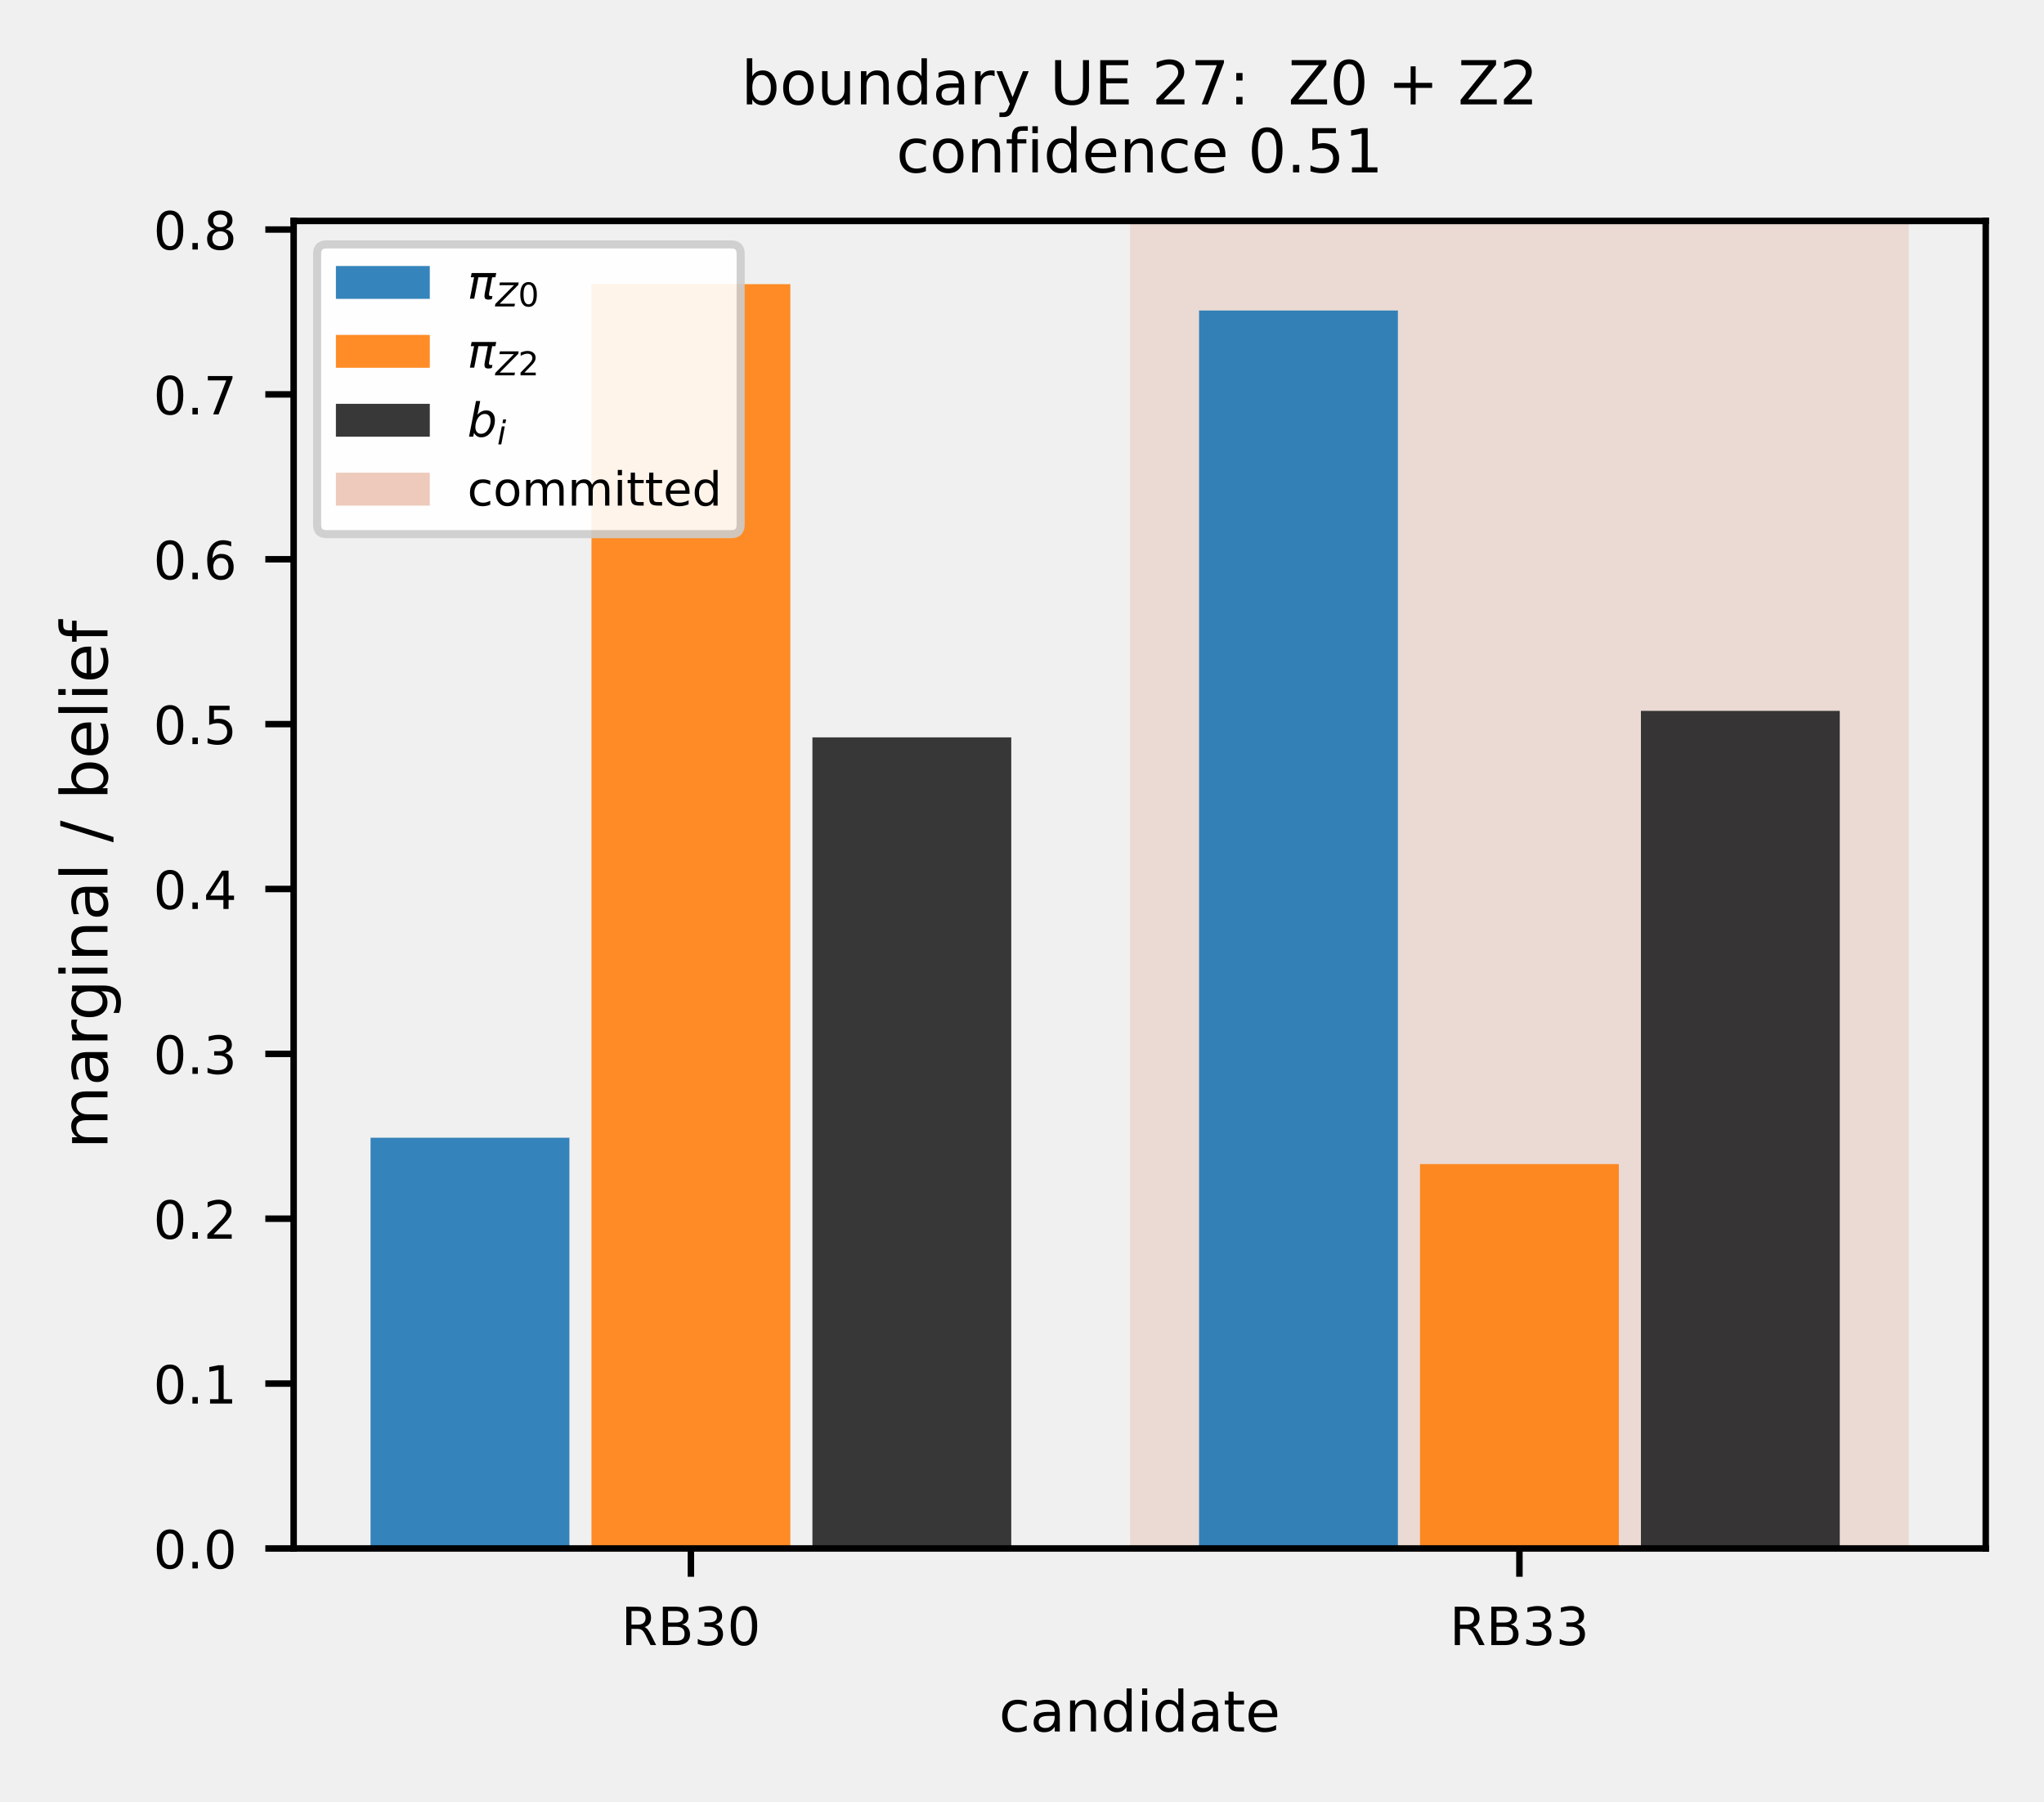
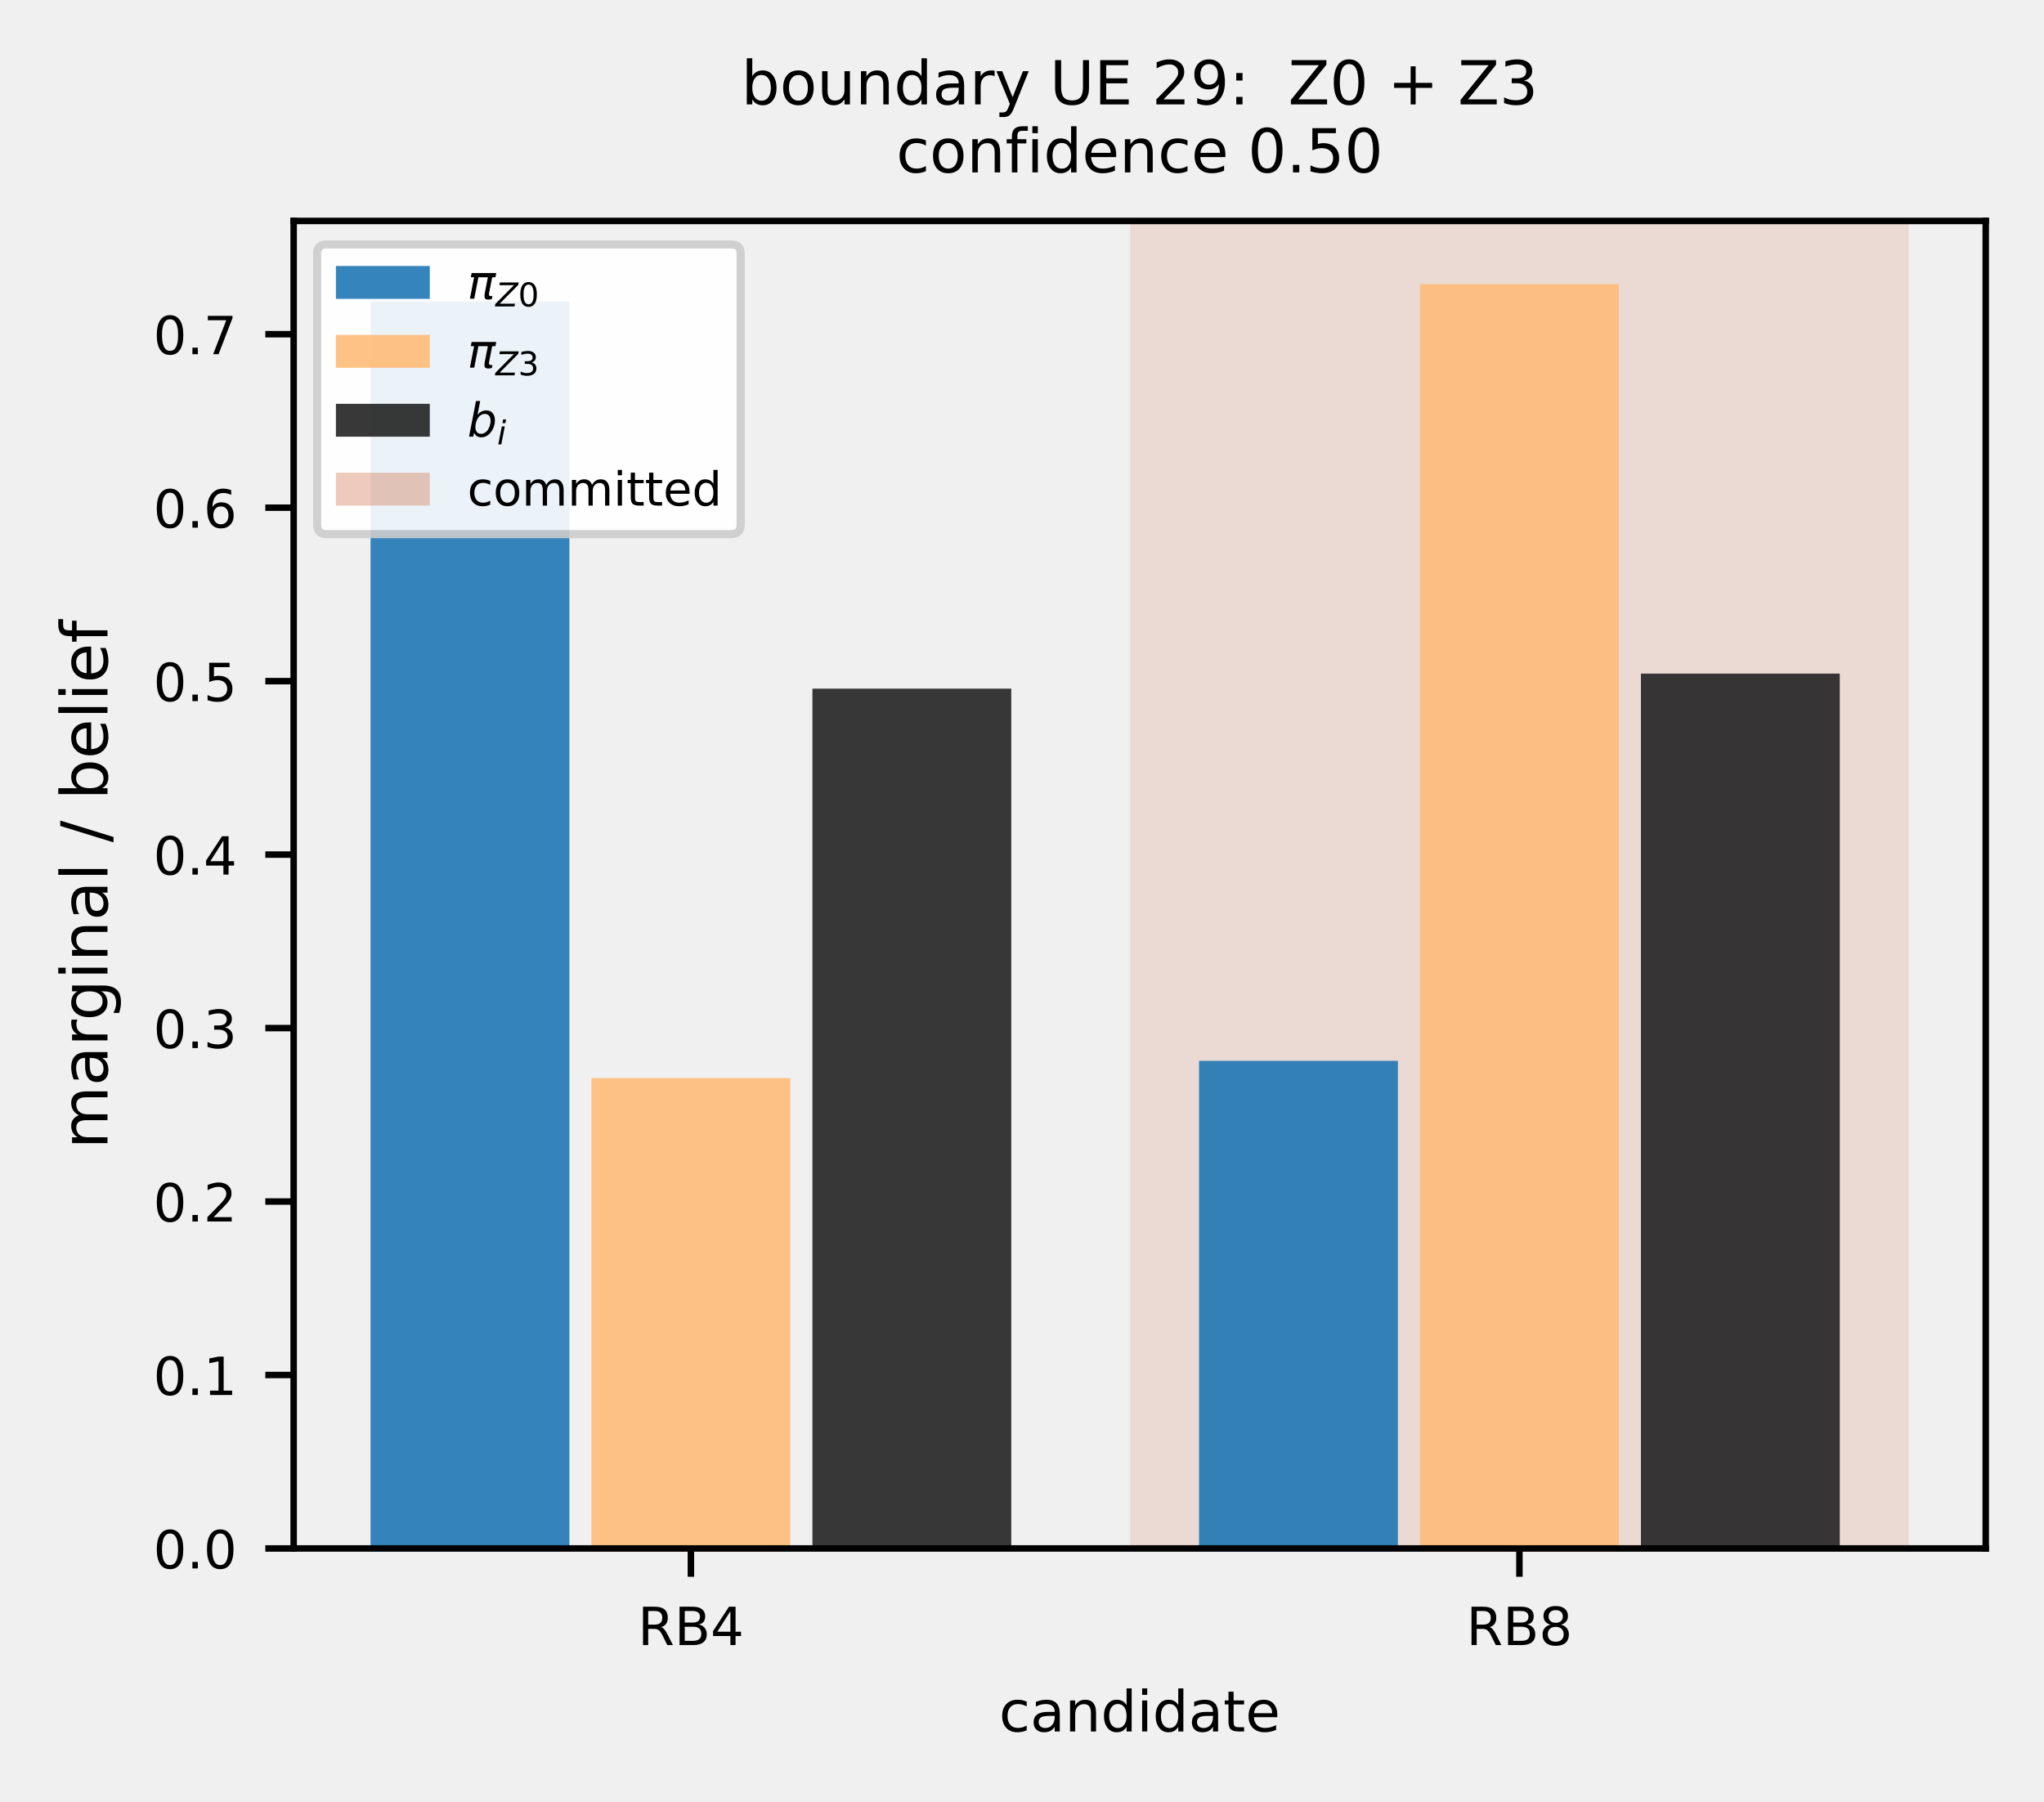
<svg xmlns="http://www.w3.org/2000/svg" xmlns:xlink="http://www.w3.org/1999/xlink" width="252.53pt" height="222.571pt" viewBox="0 0 252.53 222.571" version="1.1">
  <defs>
    <style type="text/css">*{stroke-linejoin: round; stroke-linecap: butt}</style>
  </defs>
  <g id="figure_1">
    <g id="patch_1">
      <path d="M 0 222.571  L 252.53 222.571  L 252.53 0  L 0 0  L 0 222.571  z " style="fill: none" />
    </g>
    <g id="axes_1">
      <g id="patch_2">
        <path d="M 36.28 191.305  L 245.33 191.305  L 245.33 27.297  L 36.28 27.297  L 36.28 191.305  z " style="fill: none" />
      </g>
      <g id="patch_3">
-         <path d="M 139.61 191.305  L 235.827 191.305  L 235.827 27.297  L 139.61 27.297  z " clip-path="url(#p1775b3fb0f)" style="fill: #c1440e; opacity: 0.13" />
+         <path d="M 139.61 191.305  L 235.827 191.305  L 235.827 27.297  L 139.61 27.297  z " clip-path="url(#pde620fd69d)" style="fill: #c1440e; opacity: 0.13" />
      </g>
      <g id="patch_4">
-         <path d="M 45.782 191.305  L 70.348 191.305  L 70.348 140.562  L 45.782 140.562  z " clip-path="url(#p1775b3fb0f)" style="fill: #1f77b4; opacity: 0.9" />
+         <path d="M 45.782 191.305  L 70.348 191.305  L 70.348 37.239  L 45.782 37.239  z " clip-path="url(#pde620fd69d)" style="fill: #1f77b4; opacity: 0.9" />
      </g>
      <g id="patch_5">
-         <path d="M 148.14 191.305  L 172.706 191.305  L 172.706 38.364  L 148.14 38.364  z " clip-path="url(#p1775b3fb0f)" style="fill: #1f77b4; opacity: 0.9" />
+         <path d="M 148.14 191.305  L 172.706 191.305  L 172.706 131.065  L 148.14 131.065  z " clip-path="url(#pde620fd69d)" style="fill: #1f77b4; opacity: 0.9" />
      </g>
      <g id="patch_6">
-         <path d="M 73.077 191.305  L 97.643 191.305  L 97.643 35.107  L 73.077 35.107  z " clip-path="url(#p1775b3fb0f)" style="fill: #ff7f0e; opacity: 0.9" />
+         <path d="M 73.077 191.305  L 97.643 191.305  L 97.643 133.197  L 73.077 133.197  z " clip-path="url(#pde620fd69d)" style="fill: #ffbb78; opacity: 0.9" />
      </g>
      <g id="patch_7">
-         <path d="M 175.436 191.305  L 200.002 191.305  L 200.002 143.82  L 175.436 143.82  z " clip-path="url(#p1775b3fb0f)" style="fill: #ff7f0e; opacity: 0.9" />
+         <path d="M 175.436 191.305  L 200.002 191.305  L 200.002 35.107  L 175.436 35.107  z " clip-path="url(#pde620fd69d)" style="fill: #ffbb78; opacity: 0.9" />
      </g>
      <g id="patch_8">
-         <path d="M 100.373 191.305  L 124.939 191.305  L 124.939 91.1  L 100.373 91.1  z " clip-path="url(#p1775b3fb0f)" style="fill: #222222; opacity: 0.9" />
+         <path d="M 100.373 191.305  L 124.939 191.305  L 124.939 85.08  L 100.373 85.08  z " clip-path="url(#pde620fd69d)" style="fill: #222222; opacity: 0.9" />
      </g>
      <g id="patch_9">
-         <path d="M 202.731 191.305  L 227.297 191.305  L 227.297 87.826  L 202.731 87.826  z " clip-path="url(#p1775b3fb0f)" style="fill: #222222; opacity: 0.9" />
+         <path d="M 202.731 191.305  L 227.297 191.305  L 227.297 83.224  L 202.731 83.224  z " clip-path="url(#pde620fd69d)" style="fill: #222222; opacity: 0.9" />
      </g>
      <g id="matplotlib.axis_1">
        <g id="xtick_1">
          <g id="line2d_1">
            <defs>
-               <path id="m982b73dece" d="M 0 0  L 0 3.5  " style="stroke: #000000; stroke-width: 0.8" />
-             </defs>
-             <g>
-               <use xlink:href="#m982b73dece" x="85.36" y="191.305" style="stroke: #000000; stroke-width: 0.8" />
+               <path id="mf6f7bc4568" d="M 0 0  L 0 3.5  " style="stroke: #000000; stroke-width: 0.8" />
+             </defs>
+             <g>
+               <use xlink:href="#mf6f7bc4568" x="85.36" y="191.305" style="stroke: #000000; stroke-width: 0.8" />
            </g>
          </g>
          <g id="text_1">
-             <g transform="translate(76.73672 203.2442) scale(0.065 -0.065)">
+             <g transform="translate(78.80453 203.2442) scale(0.065 -0.065)">
              <defs>
                <path id="DejaVuSans-52" d="M 2841 2188  Q 3044 2119 3236 1894  Q 3428 1669 3622 1275  L 4263 0  L 3584 0  L 2988 1197  Q 2756 1666 2539 1819  Q 2322 1972 1947 1972  L 1259 1972  L 1259 0  L 628 0  L 628 4666  L 2053 4666  Q 2853 4666 3247 4331  Q 3641 3997 3641 3322  Q 3641 2881 3436 2590  Q 3231 2300 2841 2188  z M 1259 4147  L 1259 2491  L 2053 2491  Q 2509 2491 2742 2702  Q 2975 2913 2975 3322  Q 2975 3731 2742 3939  Q 2509 4147 2053 4147  L 1259 4147  z " transform="scale(0.015625)" />
                <path id="DejaVuSans-42" d="M 1259 2228  L 1259 519  L 2272 519  Q 2781 519 3026 730  Q 3272 941 3272 1375  Q 3272 1813 3026 2020  Q 2781 2228 2272 2228  L 1259 2228  z M 1259 4147  L 1259 2741  L 2194 2741  Q 2656 2741 2882 2914  Q 3109 3088 3109 3444  Q 3109 3797 2882 3972  Q 2656 4147 2194 4147  L 1259 4147  z M 628 4666  L 2241 4666  Q 2963 4666 3353 4366  Q 3744 4066 3744 3513  Q 3744 3084 3544 2831  Q 3344 2578 2956 2516  Q 3422 2416 3680 2098  Q 3938 1781 3938 1306  Q 3938 681 3513 340  Q 3088 0 2303 0  L 628 0  L 628 4666  z " transform="scale(0.015625)" />
-                 <path id="DejaVuSans-33" d="M 2597 2516  Q 3050 2419 3304 2112  Q 3559 1806 3559 1356  Q 3559 666 3084 287  Q 2609 -91 1734 -91  Q 1441 -91 1130 -33  Q 819 25 488 141  L 488 750  Q 750 597 1062 519  Q 1375 441 1716 441  Q 2309 441 2620 675  Q 2931 909 2931 1356  Q 2931 1769 2642 2001  Q 2353 2234 1838 2234  L 1294 2234  L 1294 2753  L 1863 2753  Q 2328 2753 2575 2939  Q 2822 3125 2822 3475  Q 2822 3834 2567 4026  Q 2313 4219 1838 4219  Q 1578 4219 1281 4162  Q 984 4106 628 3988  L 628 4550  Q 988 4650 1302 4700  Q 1616 4750 1894 4750  Q 2613 4750 3031 4423  Q 3450 4097 3450 3541  Q 3450 3153 3228 2886  Q 3006 2619 2597 2516  z " transform="scale(0.015625)" />
-                 <path id="DejaVuSans-30" d="M 2034 4250  Q 1547 4250 1301 3770  Q 1056 3291 1056 2328  Q 1056 1369 1301 889  Q 1547 409 2034 409  Q 2525 409 2770 889  Q 3016 1369 3016 2328  Q 3016 3291 2770 3770  Q 2525 4250 2034 4250  z M 2034 4750  Q 2819 4750 3233 4129  Q 3647 3509 3647 2328  Q 3647 1150 3233 529  Q 2819 -91 2034 -91  Q 1250 -91 836 529  Q 422 1150 422 2328  Q 422 3509 836 4129  Q 1250 4750 2034 4750  z " transform="scale(0.015625)" />
+                 <path id="DejaVuSans-34" d="M 2419 4116  L 825 1625  L 2419 1625  L 2419 4116  z M 2253 4666  L 3047 4666  L 3047 1625  L 3713 1625  L 3713 1100  L 3047 1100  L 3047 0  L 2419 0  L 2419 1100  L 313 1100  L 313 1709  L 2253 4666  z " transform="scale(0.015625)" />
              </defs>
              <use xlink:href="#DejaVuSans-52" />
              <use xlink:href="#DejaVuSans-42" transform="translate(69.48242 0)" />
-               <use xlink:href="#DejaVuSans-33" transform="translate(138.0859 0)" />
-               <use xlink:href="#DejaVuSans-30" transform="translate(201.709 0)" />
+               <use xlink:href="#DejaVuSans-34" transform="translate(138.0859 0)" />
            </g>
          </g>
        </g>
        <g id="xtick_2">
          <g id="line2d_2">
            <g>
-               <use xlink:href="#m982b73dece" x="187.719" y="191.305" style="stroke: #000000; stroke-width: 0.8" />
+               <use xlink:href="#mf6f7bc4568" x="187.719" y="191.305" style="stroke: #000000; stroke-width: 0.8" />
            </g>
          </g>
          <g id="text_2">
-             <g transform="translate(179.0951 203.2442) scale(0.065 -0.065)">
+             <g transform="translate(181.1629 203.2442) scale(0.065 -0.065)">
+               <defs>
+                 <path id="DejaVuSans-38" d="M 2034 2216  Q 1584 2216 1326 1975  Q 1069 1734 1069 1313  Q 1069 891 1326 650  Q 1584 409 2034 409  Q 2484 409 2743 651  Q 3003 894 3003 1313  Q 3003 1734 2745 1975  Q 2488 2216 2034 2216  z M 1403 2484  Q 997 2584 770 2862  Q 544 3141 544 3541  Q 544 4100 942 4425  Q 1341 4750 2034 4750  Q 2731 4750 3128 4425  Q 3525 4100 3525 3541  Q 3525 3141 3298 2862  Q 3072 2584 2669 2484  Q 3125 2378 3379 2068  Q 3634 1759 3634 1313  Q 3634 634 3220 271  Q 2806 -91 2034 -91  Q 1263 -91 848 271  Q 434 634 434 1313  Q 434 1759 690 2068  Q 947 2378 1403 2484  z M 1172 3481  Q 1172 3119 1398 2916  Q 1625 2713 2034 2713  Q 2441 2713 2670 2916  Q 2900 3119 2900 3481  Q 2900 3844 2670 4047  Q 2441 4250 2034 4250  Q 1625 4250 1398 4047  Q 1172 3844 1172 3481  z " transform="scale(0.015625)" />
+               </defs>
              <use xlink:href="#DejaVuSans-52" />
              <use xlink:href="#DejaVuSans-42" transform="translate(69.48242 0)" />
-               <use xlink:href="#DejaVuSans-33" transform="translate(138.0859 0)" />
-               <use xlink:href="#DejaVuSans-33" transform="translate(201.709 0)" />
+               <use xlink:href="#DejaVuSans-38" transform="translate(138.0859 0)" />
            </g>
          </g>
        </g>
        <g id="text_3">
          <g transform="translate(123.4303 213.9149) scale(0.07 -0.07)">
            <defs>
              <path id="DejaVuSans-63" d="M 3122 3366  L 3122 2828  Q 2878 2963 2633 3030  Q 2388 3097 2138 3097  Q 1578 3097 1268 2742  Q 959 2388 959 1747  Q 959 1106 1268 751  Q 1578 397 2138 397  Q 2388 397 2633 464  Q 2878 531 3122 666  L 3122 134  Q 2881 22 2623 -34  Q 2366 -91 2075 -91  Q 1284 -91 818 406  Q 353 903 353 1747  Q 353 2603 823 3093  Q 1294 3584 2113 3584  Q 2378 3584 2631 3529  Q 2884 3475 3122 3366  z " transform="scale(0.015625)" />
              <path id="DejaVuSans-61" d="M 2194 1759  Q 1497 1759 1228 1600  Q 959 1441 959 1056  Q 959 750 1161 570  Q 1363 391 1709 391  Q 2188 391 2477 730  Q 2766 1069 2766 1631  L 2766 1759  L 2194 1759  z M 3341 1997  L 3341 0  L 2766 0  L 2766 531  Q 2569 213 2275 61  Q 1981 -91 1556 -91  Q 1019 -91 701 211  Q 384 513 384 1019  Q 384 1609 779 1909  Q 1175 2209 1959 2209  L 2766 2209  L 2766 2266  Q 2766 2663 2505 2880  Q 2244 3097 1772 3097  Q 1472 3097 1187 3025  Q 903 2953 641 2809  L 641 3341  Q 956 3463 1253 3523  Q 1550 3584 1831 3584  Q 2591 3584 2966 3190  Q 3341 2797 3341 1997  z " transform="scale(0.015625)" />
              <path id="DejaVuSans-6e" d="M 3513 2113  L 3513 0  L 2938 0  L 2938 2094  Q 2938 2591 2744 2837  Q 2550 3084 2163 3084  Q 1697 3084 1428 2787  Q 1159 2491 1159 1978  L 1159 0  L 581 0  L 581 3500  L 1159 3500  L 1159 2956  Q 1366 3272 1645 3428  Q 1925 3584 2291 3584  Q 2894 3584 3203 3211  Q 3513 2838 3513 2113  z " transform="scale(0.015625)" />
              <path id="DejaVuSans-64" d="M 2906 2969  L 2906 4863  L 3481 4863  L 3481 0  L 2906 0  L 2906 525  Q 2725 213 2448 61  Q 2172 -91 1784 -91  Q 1150 -91 751 415  Q 353 922 353 1747  Q 353 2572 751 3078  Q 1150 3584 1784 3584  Q 2172 3584 2448 3432  Q 2725 3281 2906 2969  z M 947 1747  Q 947 1113 1208 752  Q 1469 391 1925 391  Q 2381 391 2643 752  Q 2906 1113 2906 1747  Q 2906 2381 2643 2742  Q 2381 3103 1925 3103  Q 1469 3103 1208 2742  Q 947 2381 947 1747  z " transform="scale(0.015625)" />
              <path id="DejaVuSans-69" d="M 603 3500  L 1178 3500  L 1178 0  L 603 0  L 603 3500  z M 603 4863  L 1178 4863  L 1178 4134  L 603 4134  L 603 4863  z " transform="scale(0.015625)" />
              <path id="DejaVuSans-74" d="M 1172 4494  L 1172 3500  L 2356 3500  L 2356 3053  L 1172 3053  L 1172 1153  Q 1172 725 1289 603  Q 1406 481 1766 481  L 2356 481  L 2356 0  L 1766 0  Q 1100 0 847 248  Q 594 497 594 1153  L 594 3053  L 172 3053  L 172 3500  L 594 3500  L 594 4494  L 1172 4494  z " transform="scale(0.015625)" />
              <path id="DejaVuSans-65" d="M 3597 1894  L 3597 1613  L 953 1613  Q 991 1019 1311 708  Q 1631 397 2203 397  Q 2534 397 2845 478  Q 3156 559 3463 722  L 3463 178  Q 3153 47 2828 -22  Q 2503 -91 2169 -91  Q 1331 -91 842 396  Q 353 884 353 1716  Q 353 2575 817 3079  Q 1281 3584 2069 3584  Q 2775 3584 3186 3129  Q 3597 2675 3597 1894  z M 3022 2063  Q 3016 2534 2758 2815  Q 2500 3097 2075 3097  Q 1594 3097 1305 2825  Q 1016 2553 972 2059  L 3022 2063  z " transform="scale(0.015625)" />
            </defs>
            <use xlink:href="#DejaVuSans-63" />
            <use xlink:href="#DejaVuSans-61" transform="translate(54.98047 0)" />
            <use xlink:href="#DejaVuSans-6e" transform="translate(116.2598 0)" />
            <use xlink:href="#DejaVuSans-64" transform="translate(179.6387 0)" />
            <use xlink:href="#DejaVuSans-69" transform="translate(243.1152 0)" />
            <use xlink:href="#DejaVuSans-64" transform="translate(270.8984 0)" />
            <use xlink:href="#DejaVuSans-61" transform="translate(334.375 0)" />
            <use xlink:href="#DejaVuSans-74" transform="translate(395.6543 0)" />
            <use xlink:href="#DejaVuSans-65" transform="translate(434.8633 0)" />
          </g>
        </g>
      </g>
      <g id="matplotlib.axis_2">
        <g id="ytick_1">
          <g id="line2d_3">
            <defs>
-               <path id="m65cccbb2e7" d="M 0 0  L -3.5 0  " style="stroke: #000000; stroke-width: 0.8" />
-             </defs>
-             <g>
-               <use xlink:href="#m65cccbb2e7" x="36.28" y="191.305" style="stroke: #000000; stroke-width: 0.8" />
+               <path id="m4b2bc6f398" d="M 0 0  L -3.5 0  " style="stroke: #000000; stroke-width: 0.8" />
+             </defs>
+             <g>
+               <use xlink:href="#m4b2bc6f398" x="36.28" y="191.305" style="stroke: #000000; stroke-width: 0.8" />
            </g>
          </g>
          <g id="text_4">
            <g transform="translate(18.9425 193.7747) scale(0.065 -0.065)">
              <defs>
+                 <path id="DejaVuSans-30" d="M 2034 4250  Q 1547 4250 1301 3770  Q 1056 3291 1056 2328  Q 1056 1369 1301 889  Q 1547 409 2034 409  Q 2525 409 2770 889  Q 3016 1369 3016 2328  Q 3016 3291 2770 3770  Q 2525 4250 2034 4250  z M 2034 4750  Q 2819 4750 3233 4129  Q 3647 3509 3647 2328  Q 3647 1150 3233 529  Q 2819 -91 2034 -91  Q 1250 -91 836 529  Q 422 1150 422 2328  Q 422 3509 836 4129  Q 1250 4750 2034 4750  z " transform="scale(0.015625)" />
                <path id="DejaVuSans-2e" d="M 684 794  L 1344 794  L 1344 0  L 684 0  L 684 794  z " transform="scale(0.015625)" />
              </defs>
              <use xlink:href="#DejaVuSans-30" />
              <use xlink:href="#DejaVuSans-2e" transform="translate(63.62305 0)" />
              <use xlink:href="#DejaVuSans-30" transform="translate(95.41016 0)" />
            </g>
          </g>
        </g>
        <g id="ytick_2">
          <g id="line2d_4">
            <g>
-               <use xlink:href="#m65cccbb2e7" x="36.28" y="170.937" style="stroke: #000000; stroke-width: 0.8" />
+               <use xlink:href="#m4b2bc6f398" x="36.28" y="169.875" style="stroke: #000000; stroke-width: 0.8" />
            </g>
          </g>
          <g id="text_5">
-             <g transform="translate(18.9425 173.4063) scale(0.065 -0.065)">
+             <g transform="translate(18.9425 172.3441) scale(0.065 -0.065)">
              <defs>
                <path id="DejaVuSans-31" d="M 794 531  L 1825 531  L 1825 4091  L 703 3866  L 703 4441  L 1819 4666  L 2450 4666  L 2450 531  L 3481 531  L 3481 0  L 794 0  L 794 531  z " transform="scale(0.015625)" />
              </defs>
              <use xlink:href="#DejaVuSans-30" />
              <use xlink:href="#DejaVuSans-2e" transform="translate(63.62305 0)" />
              <use xlink:href="#DejaVuSans-31" transform="translate(95.41016 0)" />
            </g>
          </g>
        </g>
        <g id="ytick_3">
          <g id="line2d_5">
            <g>
-               <use xlink:href="#m65cccbb2e7" x="36.28" y="150.568" style="stroke: #000000; stroke-width: 0.8" />
+               <use xlink:href="#m4b2bc6f398" x="36.28" y="148.444" style="stroke: #000000; stroke-width: 0.8" />
            </g>
          </g>
          <g id="text_6">
-             <g transform="translate(18.9425 153.038) scale(0.065 -0.065)">
+             <g transform="translate(18.9425 150.9135) scale(0.065 -0.065)">
              <defs>
                <path id="DejaVuSans-32" d="M 1228 531  L 3431 531  L 3431 0  L 469 0  L 469 531  Q 828 903 1448 1529  Q 2069 2156 2228 2338  Q 2531 2678 2651 2914  Q 2772 3150 2772 3378  Q 2772 3750 2511 3984  Q 2250 4219 1831 4219  Q 1534 4219 1204 4116  Q 875 4013 500 3803  L 500 4441  Q 881 4594 1212 4672  Q 1544 4750 1819 4750  Q 2544 4750 2975 4387  Q 3406 4025 3406 3419  Q 3406 3131 3298 2873  Q 3191 2616 2906 2266  Q 2828 2175 2409 1742  Q 1991 1309 1228 531  z " transform="scale(0.015625)" />
              </defs>
              <use xlink:href="#DejaVuSans-30" />
              <use xlink:href="#DejaVuSans-2e" transform="translate(63.62305 0)" />
              <use xlink:href="#DejaVuSans-32" transform="translate(95.41016 0)" />
            </g>
          </g>
        </g>
        <g id="ytick_4">
          <g id="line2d_6">
            <g>
-               <use xlink:href="#m65cccbb2e7" x="36.28" y="130.2" style="stroke: #000000; stroke-width: 0.8" />
+               <use xlink:href="#m4b2bc6f398" x="36.28" y="127.013" style="stroke: #000000; stroke-width: 0.8" />
            </g>
          </g>
          <g id="text_7">
-             <g transform="translate(18.9425 132.6696) scale(0.065 -0.065)">
+             <g transform="translate(18.9425 129.4829) scale(0.065 -0.065)">
+               <defs>
+                 <path id="DejaVuSans-33" d="M 2597 2516  Q 3050 2419 3304 2112  Q 3559 1806 3559 1356  Q 3559 666 3084 287  Q 2609 -91 1734 -91  Q 1441 -91 1130 -33  Q 819 25 488 141  L 488 750  Q 750 597 1062 519  Q 1375 441 1716 441  Q 2309 441 2620 675  Q 2931 909 2931 1356  Q 2931 1769 2642 2001  Q 2353 2234 1838 2234  L 1294 2234  L 1294 2753  L 1863 2753  Q 2328 2753 2575 2939  Q 2822 3125 2822 3475  Q 2822 3834 2567 4026  Q 2313 4219 1838 4219  Q 1578 4219 1281 4162  Q 984 4106 628 3988  L 628 4550  Q 988 4650 1302 4700  Q 1616 4750 1894 4750  Q 2613 4750 3031 4423  Q 3450 4097 3450 3541  Q 3450 3153 3228 2886  Q 3006 2619 2597 2516  z " transform="scale(0.015625)" />
+               </defs>
              <use xlink:href="#DejaVuSans-30" />
              <use xlink:href="#DejaVuSans-2e" transform="translate(63.62305 0)" />
              <use xlink:href="#DejaVuSans-33" transform="translate(95.41016 0)" />
            </g>
          </g>
        </g>
        <g id="ytick_5">
          <g id="line2d_7">
            <g>
-               <use xlink:href="#m65cccbb2e7" x="36.28" y="109.832" style="stroke: #000000; stroke-width: 0.8" />
+               <use xlink:href="#m4b2bc6f398" x="36.28" y="105.583" style="stroke: #000000; stroke-width: 0.8" />
            </g>
          </g>
          <g id="text_8">
-             <g transform="translate(18.9425 112.3013) scale(0.065 -0.065)">
-               <defs>
-                 <path id="DejaVuSans-34" d="M 2419 4116  L 825 1625  L 2419 1625  L 2419 4116  z M 2253 4666  L 3047 4666  L 3047 1625  L 3713 1625  L 3713 1100  L 3047 1100  L 3047 0  L 2419 0  L 2419 1100  L 313 1100  L 313 1709  L 2253 4666  z " transform="scale(0.015625)" />
-               </defs>
+             <g transform="translate(18.9425 108.0523) scale(0.065 -0.065)">
              <use xlink:href="#DejaVuSans-30" />
              <use xlink:href="#DejaVuSans-2e" transform="translate(63.62305 0)" />
              <use xlink:href="#DejaVuSans-34" transform="translate(95.41016 0)" />
            </g>
          </g>
        </g>
        <g id="ytick_6">
          <g id="line2d_8">
            <g>
-               <use xlink:href="#m65cccbb2e7" x="36.28" y="89.463" style="stroke: #000000; stroke-width: 0.8" />
+               <use xlink:href="#m4b2bc6f398" x="36.28" y="84.152" style="stroke: #000000; stroke-width: 0.8" />
            </g>
          </g>
          <g id="text_9">
-             <g transform="translate(18.9425 91.93291) scale(0.065 -0.065)">
+             <g transform="translate(18.9425 86.62172) scale(0.065 -0.065)">
              <defs>
                <path id="DejaVuSans-35" d="M 691 4666  L 3169 4666  L 3169 4134  L 1269 4134  L 1269 2991  Q 1406 3038 1543 3061  Q 1681 3084 1819 3084  Q 2600 3084 3056 2656  Q 3513 2228 3513 1497  Q 3513 744 3044 326  Q 2575 -91 1722 -91  Q 1428 -91 1123 -41  Q 819 9 494 109  L 494 744  Q 775 591 1075 516  Q 1375 441 1709 441  Q 2250 441 2565 725  Q 2881 1009 2881 1497  Q 2881 1984 2565 2268  Q 2250 2553 1709 2553  Q 1456 2553 1204 2497  Q 953 2441 691 2322  L 691 4666  z " transform="scale(0.015625)" />
              </defs>
              <use xlink:href="#DejaVuSans-30" />
              <use xlink:href="#DejaVuSans-2e" transform="translate(63.62305 0)" />
              <use xlink:href="#DejaVuSans-35" transform="translate(95.41016 0)" />
            </g>
          </g>
        </g>
        <g id="ytick_7">
          <g id="line2d_9">
            <g>
-               <use xlink:href="#m65cccbb2e7" x="36.28" y="69.095" style="stroke: #000000; stroke-width: 0.8" />
+               <use xlink:href="#m4b2bc6f398" x="36.28" y="62.722" style="stroke: #000000; stroke-width: 0.8" />
            </g>
          </g>
          <g id="text_10">
-             <g transform="translate(18.9425 71.56456) scale(0.065 -0.065)">
+             <g transform="translate(18.9425 65.19113) scale(0.065 -0.065)">
              <defs>
                <path id="DejaVuSans-36" d="M 2113 2584  Q 1688 2584 1439 2293  Q 1191 2003 1191 1497  Q 1191 994 1439 701  Q 1688 409 2113 409  Q 2538 409 2786 701  Q 3034 994 3034 1497  Q 3034 2003 2786 2293  Q 2538 2584 2113 2584  z M 3366 4563  L 3366 3988  Q 3128 4100 2886 4159  Q 2644 4219 2406 4219  Q 1781 4219 1451 3797  Q 1122 3375 1075 2522  Q 1259 2794 1537 2939  Q 1816 3084 2150 3084  Q 2853 3084 3261 2657  Q 3669 2231 3669 1497  Q 3669 778 3244 343  Q 2819 -91 2113 -91  Q 1303 -91 875 529  Q 447 1150 447 2328  Q 447 3434 972 4092  Q 1497 4750 2381 4750  Q 2619 4750 2861 4703  Q 3103 4656 3366 4563  z " transform="scale(0.015625)" />
              </defs>
              <use xlink:href="#DejaVuSans-30" />
              <use xlink:href="#DejaVuSans-2e" transform="translate(63.62305 0)" />
              <use xlink:href="#DejaVuSans-36" transform="translate(95.41016 0)" />
            </g>
          </g>
        </g>
        <g id="ytick_8">
          <g id="line2d_10">
            <g>
-               <use xlink:href="#m65cccbb2e7" x="36.28" y="48.727" style="stroke: #000000; stroke-width: 0.8" />
+               <use xlink:href="#m4b2bc6f398" x="36.28" y="41.291" style="stroke: #000000; stroke-width: 0.8" />
            </g>
          </g>
          <g id="text_11">
-             <g transform="translate(18.9425 51.1962) scale(0.065 -0.065)">
+             <g transform="translate(18.9425 43.76054) scale(0.065 -0.065)">
              <defs>
                <path id="DejaVuSans-37" d="M 525 4666  L 3525 4666  L 3525 4397  L 1831 0  L 1172 0  L 2766 4134  L 525 4134  L 525 4666  z " transform="scale(0.015625)" />
              </defs>
              <use xlink:href="#DejaVuSans-30" />
              <use xlink:href="#DejaVuSans-2e" transform="translate(63.62305 0)" />
              <use xlink:href="#DejaVuSans-37" transform="translate(95.41016 0)" />
            </g>
          </g>
        </g>
-         <g id="ytick_9">
-           <g id="line2d_11">
-             <g>
-               <use xlink:href="#m65cccbb2e7" x="36.28" y="28.358" style="stroke: #000000; stroke-width: 0.8" />
-             </g>
-           </g>
-           <g id="text_12">
-             <g transform="translate(18.9425 30.82785) scale(0.065 -0.065)">
-               <defs>
-                 <path id="DejaVuSans-38" d="M 2034 2216  Q 1584 2216 1326 1975  Q 1069 1734 1069 1313  Q 1069 891 1326 650  Q 1584 409 2034 409  Q 2484 409 2743 651  Q 3003 894 3003 1313  Q 3003 1734 2745 1975  Q 2488 2216 2034 2216  z M 1403 2484  Q 997 2584 770 2862  Q 544 3141 544 3541  Q 544 4100 942 4425  Q 1341 4750 2034 4750  Q 2731 4750 3128 4425  Q 3525 4100 3525 3541  Q 3525 3141 3298 2862  Q 3072 2584 2669 2484  Q 3125 2378 3379 2068  Q 3634 1759 3634 1313  Q 3634 634 3220 271  Q 2806 -91 2034 -91  Q 1263 -91 848 271  Q 434 634 434 1313  Q 434 1759 690 2068  Q 947 2378 1403 2484  z M 1172 3481  Q 1172 3119 1398 2916  Q 1625 2713 2034 2713  Q 2441 2713 2670 2916  Q 2900 3119 2900 3481  Q 2900 3844 2670 4047  Q 2441 4250 2034 4250  Q 1625 4250 1398 4047  Q 1172 3844 1172 3481  z " transform="scale(0.015625)" />
-               </defs>
-               <use xlink:href="#DejaVuSans-30" />
-               <use xlink:href="#DejaVuSans-2e" transform="translate(63.62305 0)" />
-               <use xlink:href="#DejaVuSans-38" transform="translate(95.41016 0)" />
-             </g>
-           </g>
-         </g>
-         <g id="text_13">
+         <g id="text_12">
          <g transform="translate(13.27875 141.9537) rotate(-90) scale(0.08 -0.08)">
            <defs>
              <path id="DejaVuSans-6d" d="M 3328 2828  Q 3544 3216 3844 3400  Q 4144 3584 4550 3584  Q 5097 3584 5394 3201  Q 5691 2819 5691 2113  L 5691 0  L 5113 0  L 5113 2094  Q 5113 2597 4934 2840  Q 4756 3084 4391 3084  Q 3944 3084 3684 2787  Q 3425 2491 3425 1978  L 3425 0  L 2847 0  L 2847 2094  Q 2847 2600 2669 2842  Q 2491 3084 2119 3084  Q 1678 3084 1418 2786  Q 1159 2488 1159 1978  L 1159 0  L 581 0  L 581 3500  L 1159 3500  L 1159 2956  Q 1356 3278 1631 3431  Q 1906 3584 2284 3584  Q 2666 3584 2933 3390  Q 3200 3197 3328 2828  z " transform="scale(0.015625)" />
              <path id="DejaVuSans-72" d="M 2631 2963  Q 2534 3019 2420 3045  Q 2306 3072 2169 3072  Q 1681 3072 1420 2755  Q 1159 2438 1159 1844  L 1159 0  L 581 0  L 581 3500  L 1159 3500  L 1159 2956  Q 1341 3275 1631 3429  Q 1922 3584 2338 3584  Q 2397 3584 2469 3576  Q 2541 3569 2628 3553  L 2631 2963  z " transform="scale(0.015625)" />
              <path id="DejaVuSans-67" d="M 2906 1791  Q 2906 2416 2648 2759  Q 2391 3103 1925 3103  Q 1463 3103 1205 2759  Q 947 2416 947 1791  Q 947 1169 1205 825  Q 1463 481 1925 481  Q 2391 481 2648 825  Q 2906 1169 2906 1791  z M 3481 434  Q 3481 -459 3084 -895  Q 2688 -1331 1869 -1331  Q 1566 -1331 1297 -1286  Q 1028 -1241 775 -1147  L 775 -588  Q 1028 -725 1275 -790  Q 1522 -856 1778 -856  Q 2344 -856 2625 -561  Q 2906 -266 2906 331  L 2906 616  Q 2728 306 2450 153  Q 2172 0 1784 0  Q 1141 0 747 490  Q 353 981 353 1791  Q 353 2603 747 3093  Q 1141 3584 1784 3584  Q 2172 3584 2450 3431  Q 2728 3278 2906 2969  L 2906 3500  L 3481 3500  L 3481 434  z " transform="scale(0.015625)" />
              <path id="DejaVuSans-6c" d="M 603 4863  L 1178 4863  L 1178 0  L 603 0  L 603 4863  z " transform="scale(0.015625)" />
              <path id="DejaVuSans-20" transform="scale(0.015625)" />
              <path id="DejaVuSans-2f" d="M 1625 4666  L 2156 4666  L 531 -594  L 0 -594  L 1625 4666  z " transform="scale(0.015625)" />
              <path id="DejaVuSans-62" d="M 3116 1747  Q 3116 2381 2855 2742  Q 2594 3103 2138 3103  Q 1681 3103 1420 2742  Q 1159 2381 1159 1747  Q 1159 1113 1420 752  Q 1681 391 2138 391  Q 2594 391 2855 752  Q 3116 1113 3116 1747  z M 1159 2969  Q 1341 3281 1617 3432  Q 1894 3584 2278 3584  Q 2916 3584 3314 3078  Q 3713 2572 3713 1747  Q 3713 922 3314 415  Q 2916 -91 2278 -91  Q 1894 -91 1617 61  Q 1341 213 1159 525  L 1159 0  L 581 0  L 581 4863  L 1159 4863  L 1159 2969  z " transform="scale(0.015625)" />
              <path id="DejaVuSans-66" d="M 2375 4863  L 2375 4384  L 1825 4384  Q 1516 4384 1395 4259  Q 1275 4134 1275 3809  L 1275 3500  L 2222 3500  L 2222 3053  L 1275 3053  L 1275 0  L 697 0  L 697 3053  L 147 3053  L 147 3500  L 697 3500  L 697 3744  Q 697 4328 969 4595  Q 1241 4863 1831 4863  L 2375 4863  z " transform="scale(0.015625)" />
            </defs>
            <use xlink:href="#DejaVuSans-6d" />
            <use xlink:href="#DejaVuSans-61" transform="translate(97.41211 0)" />
            <use xlink:href="#DejaVuSans-72" transform="translate(158.6914 0)" />
            <use xlink:href="#DejaVuSans-67" transform="translate(198.0547 0)" />
            <use xlink:href="#DejaVuSans-69" transform="translate(261.5312 0)" />
            <use xlink:href="#DejaVuSans-6e" transform="translate(289.3145 0)" />
            <use xlink:href="#DejaVuSans-61" transform="translate(352.6934 0)" />
            <use xlink:href="#DejaVuSans-6c" transform="translate(413.9727 0)" />
            <use xlink:href="#DejaVuSans-20" transform="translate(441.7559 0)" />
            <use xlink:href="#DejaVuSans-2f" transform="translate(473.543 0)" />
            <use xlink:href="#DejaVuSans-20" transform="translate(507.2344 0)" />
            <use xlink:href="#DejaVuSans-62" transform="translate(539.0215 0)" />
            <use xlink:href="#DejaVuSans-65" transform="translate(602.498 0)" />
            <use xlink:href="#DejaVuSans-6c" transform="translate(664.0215 0)" />
            <use xlink:href="#DejaVuSans-69" transform="translate(691.8047 0)" />
            <use xlink:href="#DejaVuSans-65" transform="translate(719.5879 0)" />
            <use xlink:href="#DejaVuSans-66" transform="translate(781.1113 0)" />
          </g>
        </g>
      </g>
      <g id="patch_10">
        <path d="M 36.28 191.305  L 36.28 27.297  " style="fill: none; stroke: #000000; stroke-width: 0.8; stroke-linejoin: miter; stroke-linecap: square" />
      </g>
      <g id="patch_11">
        <path d="M 245.33 191.305  L 245.33 27.297  " style="fill: none; stroke: #000000; stroke-width: 0.8; stroke-linejoin: miter; stroke-linecap: square" />
      </g>
      <g id="patch_12">
        <path d="M 36.28 191.305  L 245.33 191.305  " style="fill: none; stroke: #000000; stroke-width: 0.8; stroke-linejoin: miter; stroke-linecap: square" />
      </g>
      <g id="patch_13">
        <path d="M 36.28 27.297  L 245.33 27.297  " style="fill: none; stroke: #000000; stroke-width: 0.8; stroke-linejoin: miter; stroke-linecap: square" />
      </g>
-       <g id="text_14">
+       <g id="text_13">
        <g transform="translate(91.58461 12.89883) scale(0.075 -0.075)">
          <defs>
            <path id="DejaVuSans-6f" d="M 1959 3097  Q 1497 3097 1228 2736  Q 959 2375 959 1747  Q 959 1119 1226 758  Q 1494 397 1959 397  Q 2419 397 2687 759  Q 2956 1122 2956 1747  Q 2956 2369 2687 2733  Q 2419 3097 1959 3097  z M 1959 3584  Q 2709 3584 3137 3096  Q 3566 2609 3566 1747  Q 3566 888 3137 398  Q 2709 -91 1959 -91  Q 1206 -91 779 398  Q 353 888 353 1747  Q 353 2609 779 3096  Q 1206 3584 1959 3584  z " transform="scale(0.015625)" />
            <path id="DejaVuSans-75" d="M 544 1381  L 544 3500  L 1119 3500  L 1119 1403  Q 1119 906 1312 657  Q 1506 409 1894 409  Q 2359 409 2629 706  Q 2900 1003 2900 1516  L 2900 3500  L 3475 3500  L 3475 0  L 2900 0  L 2900 538  Q 2691 219 2414 64  Q 2138 -91 1772 -91  Q 1169 -91 856 284  Q 544 659 544 1381  z M 1991 3584  L 1991 3584  z " transform="scale(0.015625)" />
            <path id="DejaVuSans-79" d="M 2059 -325  Q 1816 -950 1584 -1140  Q 1353 -1331 966 -1331  L 506 -1331  L 506 -850  L 844 -850  Q 1081 -850 1212 -737  Q 1344 -625 1503 -206  L 1606 56  L 191 3500  L 800 3500  L 1894 763  L 2988 3500  L 3597 3500  L 2059 -325  z " transform="scale(0.015625)" />
            <path id="DejaVuSans-55" d="M 556 4666  L 1191 4666  L 1191 1831  Q 1191 1081 1462 751  Q 1734 422 2344 422  Q 2950 422 3222 751  Q 3494 1081 3494 1831  L 3494 4666  L 4128 4666  L 4128 1753  Q 4128 841 3676 375  Q 3225 -91 2344 -91  Q 1459 -91 1007 375  Q 556 841 556 1753  L 556 4666  z " transform="scale(0.015625)" />
            <path id="DejaVuSans-45" d="M 628 4666  L 3578 4666  L 3578 4134  L 1259 4134  L 1259 2753  L 3481 2753  L 3481 2222  L 1259 2222  L 1259 531  L 3634 531  L 3634 0  L 628 0  L 628 4666  z " transform="scale(0.015625)" />
+             <path id="DejaVuSans-39" d="M 703 97  L 703 672  Q 941 559 1184 500  Q 1428 441 1663 441  Q 2288 441 2617 861  Q 2947 1281 2994 2138  Q 2813 1869 2534 1725  Q 2256 1581 1919 1581  Q 1219 1581 811 2004  Q 403 2428 403 3163  Q 403 3881 828 4315  Q 1253 4750 1959 4750  Q 2769 4750 3195 4129  Q 3622 3509 3622 2328  Q 3622 1225 3098 567  Q 2575 -91 1691 -91  Q 1453 -91 1209 -44  Q 966 3 703 97  z M 1959 2075  Q 2384 2075 2632 2365  Q 2881 2656 2881 3163  Q 2881 3666 2632 3958  Q 2384 4250 1959 4250  Q 1534 4250 1286 3958  Q 1038 3666 1038 3163  Q 1038 2656 1286 2365  Q 1534 2075 1959 2075  z " transform="scale(0.015625)" />
            <path id="DejaVuSans-3a" d="M 750 794  L 1409 794  L 1409 0  L 750 0  L 750 794  z M 750 3309  L 1409 3309  L 1409 2516  L 750 2516  L 750 3309  z " transform="scale(0.015625)" />
            <path id="DejaVuSans-5a" d="M 359 4666  L 4025 4666  L 4025 4184  L 1075 531  L 4097 531  L 4097 0  L 288 0  L 288 481  L 3238 4134  L 359 4134  L 359 4666  z " transform="scale(0.015625)" />
            <path id="DejaVuSans-2b" d="M 2944 4013  L 2944 2272  L 4684 2272  L 4684 1741  L 2944 1741  L 2944 0  L 2419 0  L 2419 1741  L 678 1741  L 678 2272  L 2419 2272  L 2419 4013  L 2944 4013  z " transform="scale(0.015625)" />
          </defs>
          <use xlink:href="#DejaVuSans-62" />
          <use xlink:href="#DejaVuSans-6f" transform="translate(63.47656 0)" />
          <use xlink:href="#DejaVuSans-75" transform="translate(124.6582 0)" />
          <use xlink:href="#DejaVuSans-6e" transform="translate(188.0371 0)" />
          <use xlink:href="#DejaVuSans-64" transform="translate(251.416 0)" />
          <use xlink:href="#DejaVuSans-61" transform="translate(314.8926 0)" />
          <use xlink:href="#DejaVuSans-72" transform="translate(376.1719 0)" />
          <use xlink:href="#DejaVuSans-79" transform="translate(417.2852 0)" />
          <use xlink:href="#DejaVuSans-20" transform="translate(476.4648 0)" />
          <use xlink:href="#DejaVuSans-55" transform="translate(508.252 0)" />
          <use xlink:href="#DejaVuSans-45" transform="translate(581.4453 0)" />
          <use xlink:href="#DejaVuSans-20" transform="translate(644.6289 0)" />
          <use xlink:href="#DejaVuSans-32" transform="translate(676.416 0)" />
-           <use xlink:href="#DejaVuSans-37" transform="translate(740.0391 0)" />
+           <use xlink:href="#DejaVuSans-39" transform="translate(740.0391 0)" />
          <use xlink:href="#DejaVuSans-3a" transform="translate(803.6621 0)" />
          <use xlink:href="#DejaVuSans-20" transform="translate(837.3535 0)" />
          <use xlink:href="#DejaVuSans-20" transform="translate(869.1406 0)" />
          <use xlink:href="#DejaVuSans-5a" transform="translate(900.9277 0)" />
          <use xlink:href="#DejaVuSans-30" transform="translate(969.4336 0)" />
          <use xlink:href="#DejaVuSans-20" transform="translate(1033.057 0)" />
          <use xlink:href="#DejaVuSans-2b" transform="translate(1064.844 0)" />
          <use xlink:href="#DejaVuSans-20" transform="translate(1148.633 0)" />
          <use xlink:href="#DejaVuSans-5a" transform="translate(1180.42 0)" />
-           <use xlink:href="#DejaVuSans-32" transform="translate(1248.926 0)" />
+           <use xlink:href="#DejaVuSans-33" transform="translate(1248.926 0)" />
        </g>
        <g transform="translate(110.7342 21.29719) scale(0.075 -0.075)">
          <use xlink:href="#DejaVuSans-63" />
          <use xlink:href="#DejaVuSans-6f" transform="translate(54.98047 0)" />
          <use xlink:href="#DejaVuSans-6e" transform="translate(116.1621 0)" />
          <use xlink:href="#DejaVuSans-66" transform="translate(179.541 0)" />
          <use xlink:href="#DejaVuSans-69" transform="translate(214.7461 0)" />
          <use xlink:href="#DejaVuSans-64" transform="translate(242.5293 0)" />
          <use xlink:href="#DejaVuSans-65" transform="translate(306.0059 0)" />
          <use xlink:href="#DejaVuSans-6e" transform="translate(367.5293 0)" />
          <use xlink:href="#DejaVuSans-63" transform="translate(430.9082 0)" />
          <use xlink:href="#DejaVuSans-65" transform="translate(485.8887 0)" />
          <use xlink:href="#DejaVuSans-20" transform="translate(547.4121 0)" />
          <use xlink:href="#DejaVuSans-30" transform="translate(579.1992 0)" />
          <use xlink:href="#DejaVuSans-2e" transform="translate(642.8223 0)" />
          <use xlink:href="#DejaVuSans-35" transform="translate(674.6094 0)" />
-           <use xlink:href="#DejaVuSans-31" transform="translate(738.2324 0)" />
+           <use xlink:href="#DejaVuSans-30" transform="translate(738.2324 0)" />
        </g>
      </g>
      <g id="legend_1">
        <g id="patch_14">
          <path d="M 40.34 65.99  L 90.346 65.99  Q 91.506 65.99 91.506 64.83  L 91.506 31.357  Q 91.506 30.197 90.346 30.197  L 40.34 30.197  Q 39.18 30.197 39.18 31.357  L 39.18 64.83  Q 39.18 65.99 40.34 65.99  z " style="fill: #ffffff; opacity: 0.9; stroke: #cccccc; stroke-linejoin: miter" />
        </g>
        <g id="patch_15">
          <path d="M 41.5 36.924  L 53.1 36.924  L 53.1 32.864  L 41.5 32.864  z " style="fill: #1f77b4; opacity: 0.9" />
        </g>
-         <g id="text_15">
+         <g id="text_14">
          <g transform="translate(57.73953 36.92428) scale(0.058 -0.058)">
            <defs>
              <path id="DejaVuSans-Oblique-3c0" d="M 584 3500  L 3938 3500  L 3825 2925  L 3384 2925  L 2966 775  Q 2922 550 2981 450  Q 3038 353 3209 353  Q 3256 353 3325 363  Q 3397 369 3419 372  L 3338 -44  Q 3222 -84 3103 -103  Q 2981 -122 2866 -122  Q 2491 -122 2388 81  Q 2284 288 2391 838  L 2797 2925  L 1506 2925  L 938 0  L 350 0  L 919 2925  L 472 2925  L 584 3500  z " transform="scale(0.015625)" />
              <path id="DejaVuSans-Oblique-5a" d="M 838 4666  L 4500 4666  L 4409 4184  L 794 531  L 3769 531  L 3669 0  L -141 0  L -50 481  L 3566 4134  L 738 4134  L 838 4666  z " transform="scale(0.015625)" />
            </defs>
            <use xlink:href="#DejaVuSans-Oblique-3c0" transform="translate(0 0.3125)" />
            <use xlink:href="#DejaVuSans-Oblique-5a" transform="translate(60.20508 -16.09375) scale(0.7)" />
            <use xlink:href="#DejaVuSans-30" transform="translate(108.1592 -16.09375) scale(0.7)" />
          </g>
        </g>
        <g id="patch_16">
-           <path d="M 41.5 45.438  L 53.1 45.438  L 53.1 41.378  L 41.5 41.378  z " style="fill: #ff7f0e; opacity: 0.9" />
-         </g>
-         <g id="text_16">
+           <path d="M 41.5 45.438  L 53.1 45.438  L 53.1 41.378  L 41.5 41.378  z " style="fill: #ffbb78; opacity: 0.9" />
+         </g>
+         <g id="text_15">
          <g transform="translate(57.73953 45.43759) scale(0.058 -0.058)">
            <use xlink:href="#DejaVuSans-Oblique-3c0" transform="translate(0 0.3125)" />
            <use xlink:href="#DejaVuSans-Oblique-5a" transform="translate(60.20508 -16.09375) scale(0.7)" />
-             <use xlink:href="#DejaVuSans-32" transform="translate(108.1592 -16.09375) scale(0.7)" />
+             <use xlink:href="#DejaVuSans-33" transform="translate(108.1592 -16.09375) scale(0.7)" />
          </g>
        </g>
        <g id="patch_17">
          <path d="M 41.5 53.951  L 53.1 53.951  L 53.1 49.891  L 41.5 49.891  z " style="fill: #222222; opacity: 0.9" />
        </g>
-         <g id="text_17">
+         <g id="text_16">
          <g transform="translate(57.73953 53.95091) scale(0.058 -0.058)">
            <defs>
              <path id="DejaVuSans-Oblique-62" d="M 3169 2138  Q 3169 2591 2961 2847  Q 2753 3103 2388 3103  Q 2122 3103 1889 2973  Q 1656 2844 1484 2597  Q 1303 2338 1198 1995  Q 1094 1653 1094 1313  Q 1094 881 1298 636  Q 1503 391 1863 391  Q 2134 391 2365 517  Q 2597 644 2772 891  Q 2950 1147 3059 1487  Q 3169 1828 3169 2138  z M 1381 2969  Q 1594 3256 1914 3420  Q 2234 3584 2584 3584  Q 3122 3584 3439 3221  Q 3756 2859 3756 2241  Q 3756 1734 3570 1259  Q 3384 784 3041 416  Q 2816 172 2522 40  Q 2228 -91 1906 -91  Q 1566 -91 1316 65  Q 1066 222 909 531  L 806 0  L 231 0  L 1178 4863  L 1753 4863  L 1381 2969  z " transform="scale(0.015625)" />
              <path id="DejaVuSans-Oblique-69" d="M 1172 4863  L 1747 4863  L 1606 4134  L 1031 4134  L 1172 4863  z M 909 3500  L 1484 3500  L 800 0  L 225 0  L 909 3500  z " transform="scale(0.015625)" />
            </defs>
            <use xlink:href="#DejaVuSans-Oblique-62" transform="translate(0 0.015625)" />
            <use xlink:href="#DejaVuSans-Oblique-69" transform="translate(63.47656 -16.39062) scale(0.7)" />
          </g>
        </g>
        <g id="patch_18">
          <path d="M 41.5 62.464  L 53.1 62.464  L 53.1 58.404  L 41.5 58.404  z " style="fill: #c1440e; opacity: 0.28" />
        </g>
-         <g id="text_18">
+         <g id="text_17">
          <g transform="translate(57.73953 62.46422) scale(0.058 -0.058)">
            <use xlink:href="#DejaVuSans-63" />
            <use xlink:href="#DejaVuSans-6f" transform="translate(54.98047 0)" />
            <use xlink:href="#DejaVuSans-6d" transform="translate(116.1621 0)" />
            <use xlink:href="#DejaVuSans-6d" transform="translate(213.5742 0)" />
            <use xlink:href="#DejaVuSans-69" transform="translate(310.9863 0)" />
            <use xlink:href="#DejaVuSans-74" transform="translate(338.7695 0)" />
            <use xlink:href="#DejaVuSans-74" transform="translate(377.9785 0)" />
            <use xlink:href="#DejaVuSans-65" transform="translate(417.1875 0)" />
            <use xlink:href="#DejaVuSans-64" transform="translate(478.7109 0)" />
          </g>
        </g>
      </g>
    </g>
  </g>
  <defs>
-     <clipPath id="p1775b3fb0f">
+     <clipPath id="pde620fd69d">
      <rect x="36.28" y="27.297" width="209.05" height="164.008" />
    </clipPath>
  </defs>
</svg>
